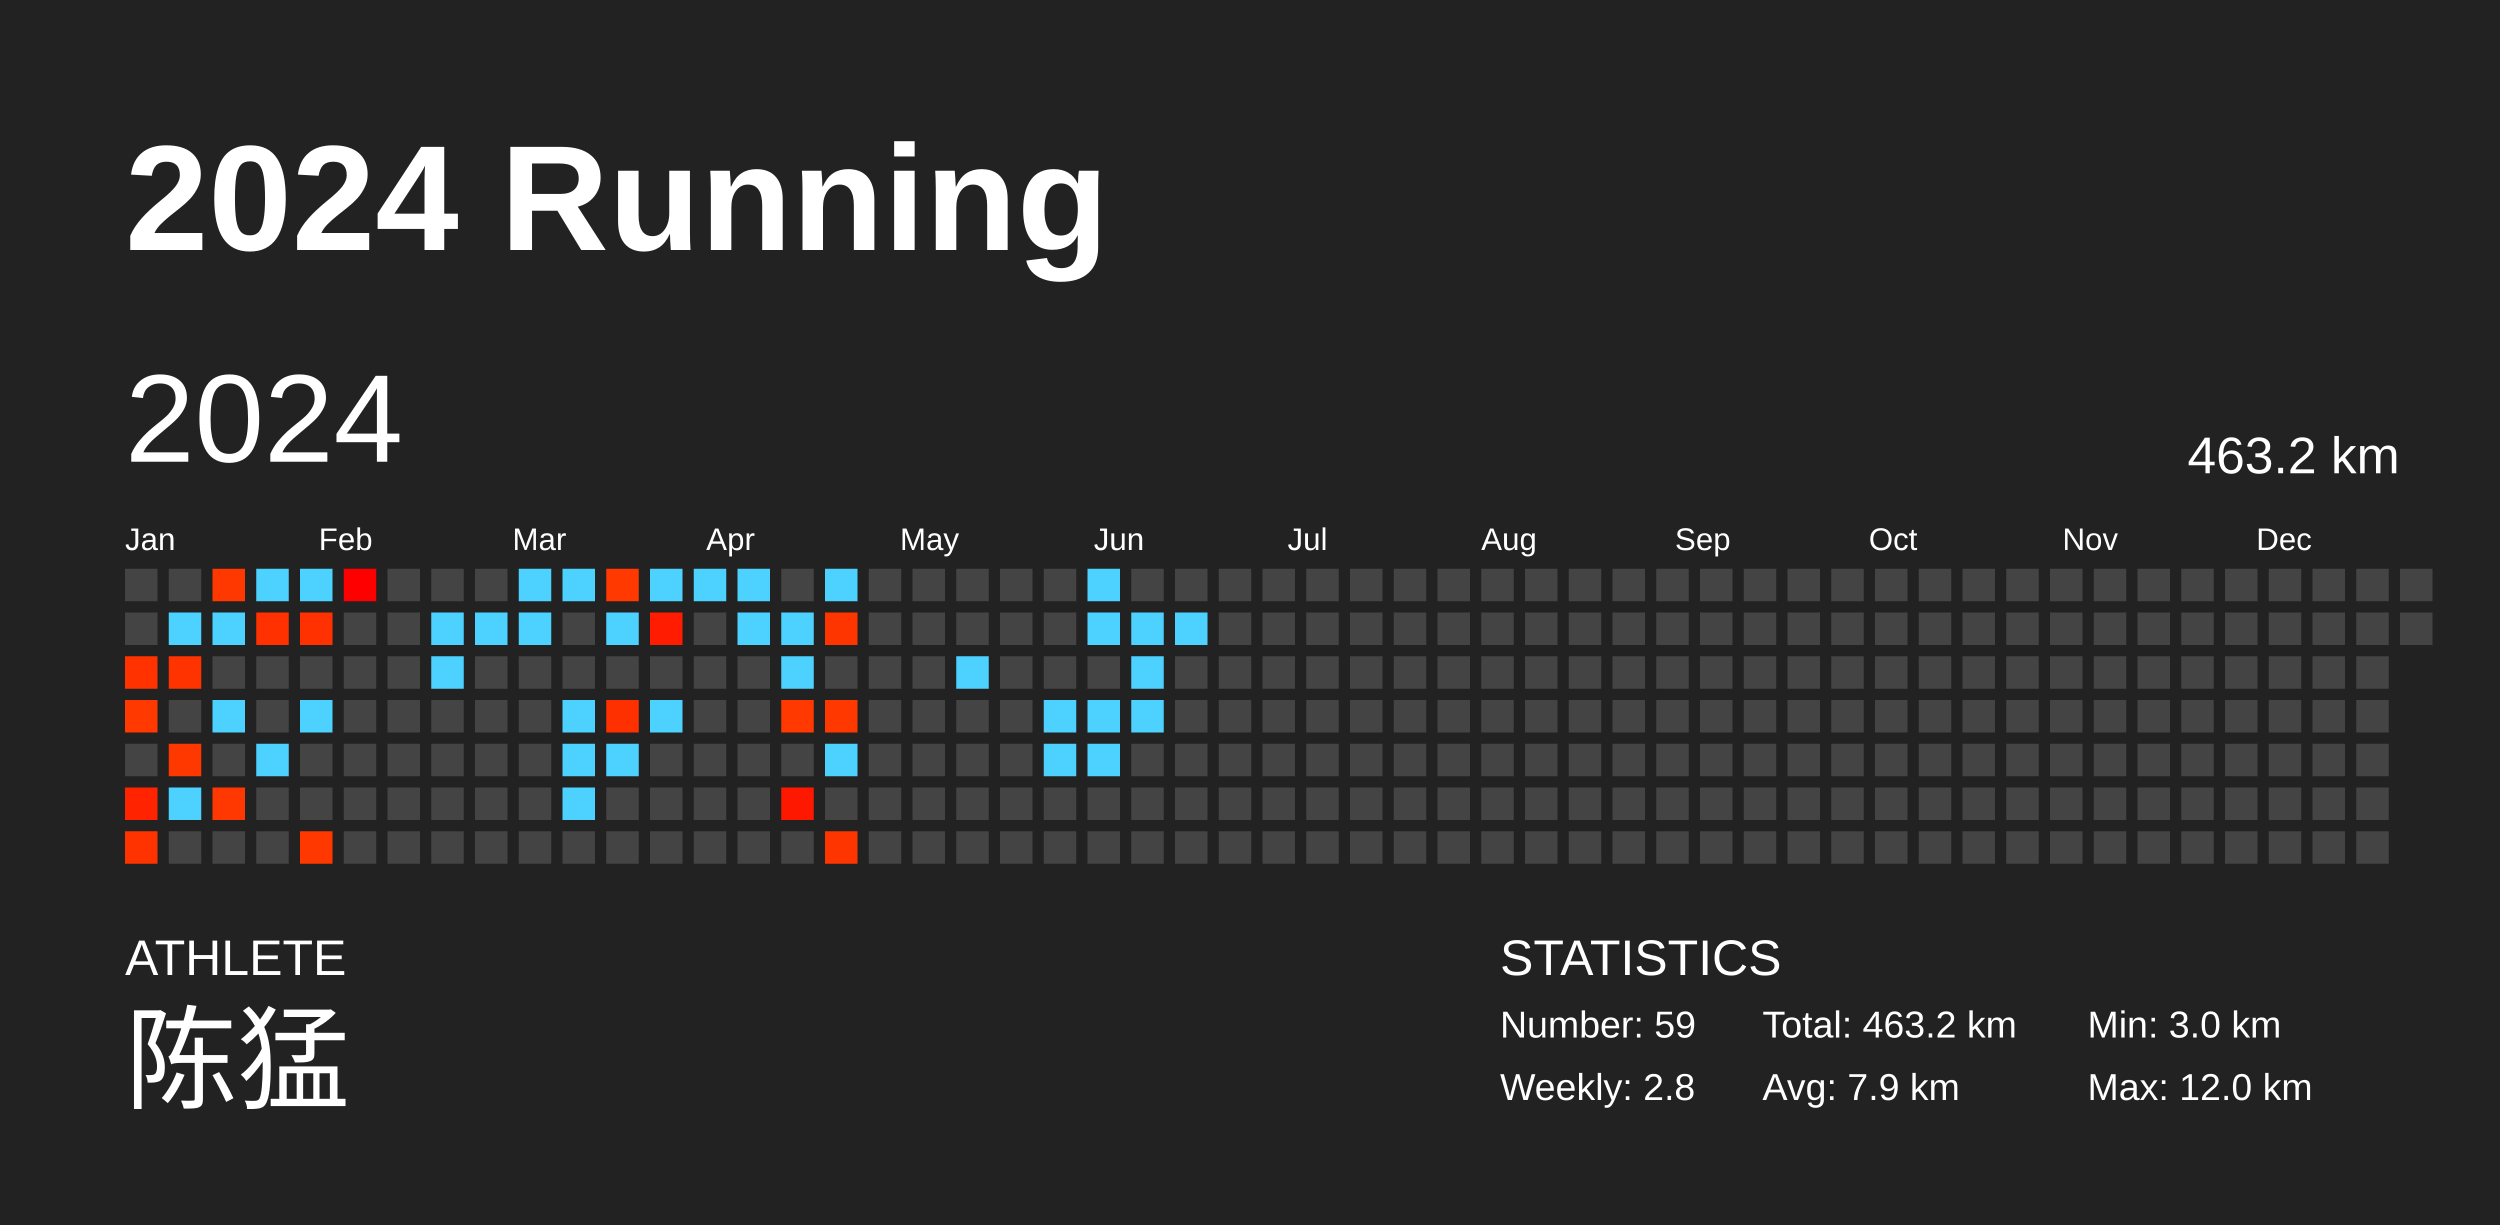
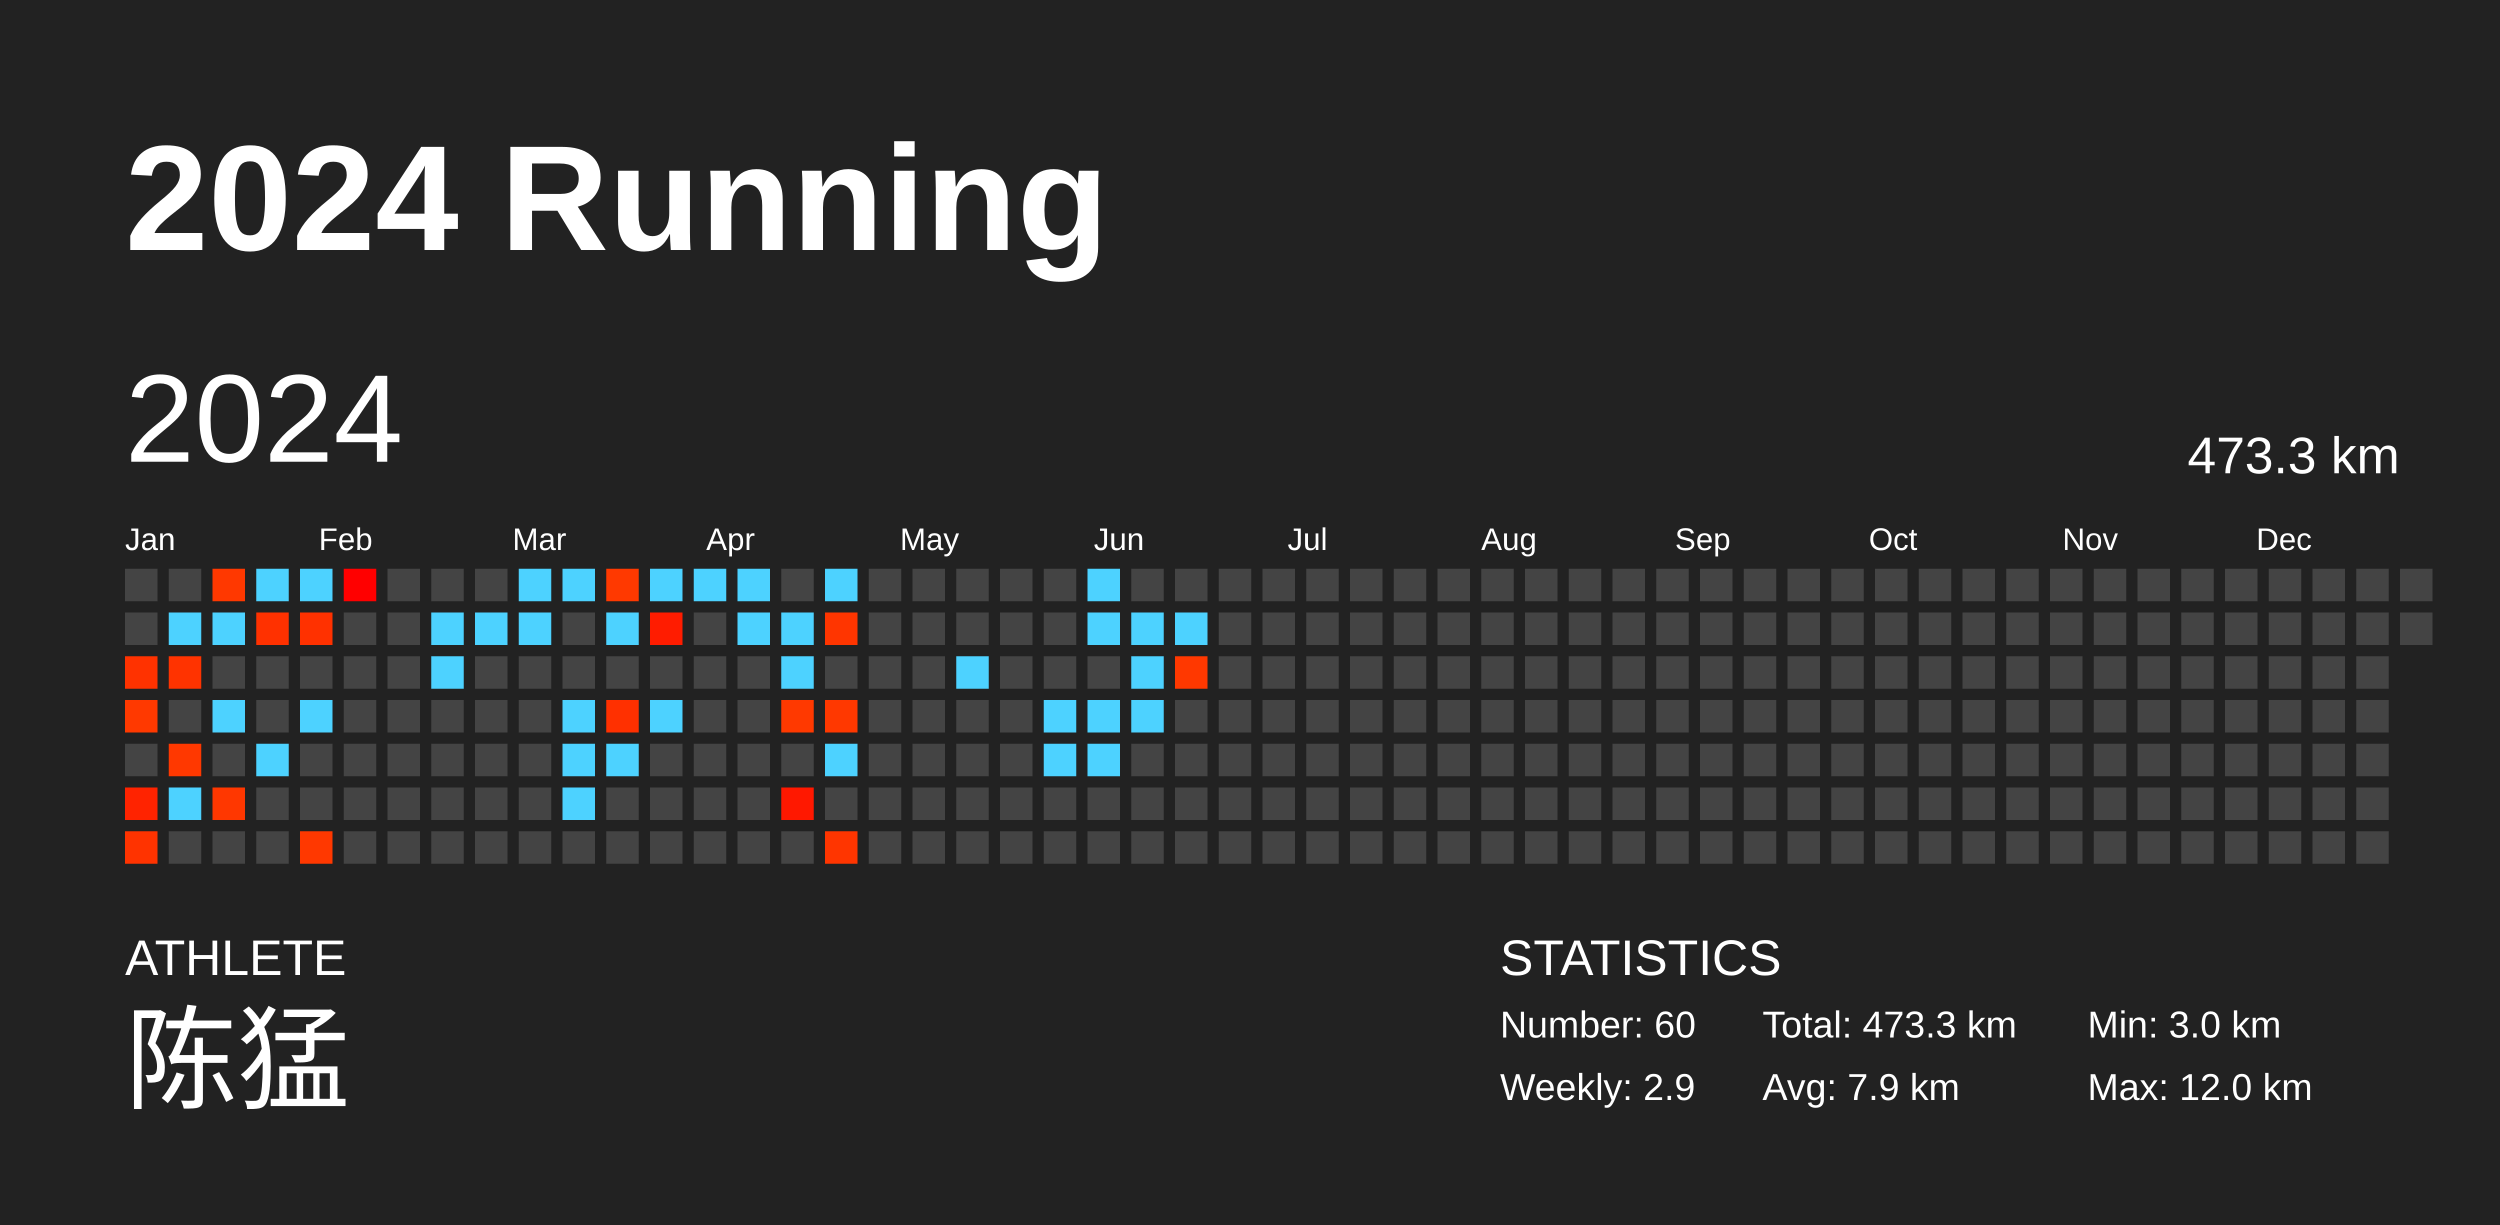
<svg xmlns="http://www.w3.org/2000/svg" baseProfile="full" height="98mm" version="1.1" viewBox="0,0,200,98" width="200mm">
  <defs />
  <rect fill="#222222" height="98" width="200" x="0" y="0" />
  <text fill="#FFFFFF" style="font-size:12px; font-family:Arial; font-weight:bold;" x="10" y="20">2024 Running</text>
  <text fill="#FFFFFF" style="font-size:4px; font-family:Arial" x="10" y="78">ATHLETE</text>
  <text fill="#FFFFFF" style="font-size:9px; font-family:Arial" x="10" y="88">陈猛</text>
  <text fill="#FFFFFF" style="font-size:4px; font-family:Arial" x="120" y="78">STATISTICS</text>
-   <text fill="#FFFFFF" style="font-size:3px; font-family:Arial" x="120" y="83">Number: 59</text>
-   <text fill="#FFFFFF" style="font-size:3px; font-family:Arial" x="120" y="88">Weekly: 2.8</text>
-   <text fill="#FFFFFF" style="font-size:3px; font-family:Arial" x="141" y="83">Total: 463.2 km</text>
+   <text fill="#FFFFFF" style="font-size:3px; font-family:Arial" x="120" y="83">Number: 60</text>
+   <text fill="#FFFFFF" style="font-size:3px; font-family:Arial" x="120" y="88">Weekly: 2.9</text>
+   <text fill="#FFFFFF" style="font-size:3px; font-family:Arial" x="141" y="83">Total: 473.3 km</text>
  <text fill="#FFFFFF" style="font-size:3px; font-family:Arial" x="141" y="88">Avg: 7.9 km</text>
  <text fill="#FFFFFF" style="font-size:3px; font-family:Arial" x="167" y="83">Min: 3.0 km</text>
  <text fill="#FFFFFF" style="font-size:3px; font-family:Arial" x="167" y="88">Max: 12.0 km</text>
  <text dominant-baseline="hanging" fill="#FFFFFF" style="font-size:10.0px; font-family:Arial;" x="10" y="30">2024</text>
-   <text dominant-baseline="hanging" fill="#FFFFFF" style="font-size:4.125px; font-family:Arial;" x="175" y="35">463.2 km</text>
+   <text dominant-baseline="hanging" fill="#FFFFFF" style="font-size:4.125px; font-family:Arial;" x="175" y="35">473.3 km</text>
  <text fill="#FFFFFF" style="font-size:2.5px; font-family:Arial" x="10.0" y="44">Jan</text>
  <text fill="#FFFFFF" style="font-size:2.5px; font-family:Arial" x="25.5" y="44">Feb</text>
  <text fill="#FFFFFF" style="font-size:2.5px; font-family:Arial" x="41.0" y="44">Mar</text>
  <text fill="#FFFFFF" style="font-size:2.5px; font-family:Arial" x="56.5" y="44">Apr</text>
  <text fill="#FFFFFF" style="font-size:2.5px; font-family:Arial" x="72.0" y="44">May</text>
  <text fill="#FFFFFF" style="font-size:2.5px; font-family:Arial" x="87.5" y="44">Jun</text>
  <text fill="#FFFFFF" style="font-size:2.5px; font-family:Arial" x="103.0" y="44">Jul</text>
  <text fill="#FFFFFF" style="font-size:2.5px; font-family:Arial" x="118.5" y="44">Aug</text>
  <text fill="#FFFFFF" style="font-size:2.5px; font-family:Arial" x="134.0" y="44">Sep</text>
  <text fill="#FFFFFF" style="font-size:2.5px; font-family:Arial" x="149.5" y="44">Oct</text>
  <text fill="#FFFFFF" style="font-size:2.5px; font-family:Arial" x="165.0" y="44">Nov</text>
  <text fill="#FFFFFF" style="font-size:2.5px; font-family:Arial" x="180.5" y="44">Dec</text>
  <rect fill="#444444" height="2.6" width="2.6" x="10.0" y="45.5" />
  <rect fill="#444444" height="2.6" width="2.6" x="10.0" y="49.0" />
  <rect fill="#ff3200" height="2.6" width="2.6" x="10.0" y="52.5" />
  <rect fill="#ff3900" height="2.6" width="2.6" x="10.0" y="56.0" />
  <rect fill="#444444" height="2.6" width="2.6" x="10.0" y="59.5" />
  <rect fill="#ff2300" height="2.6" width="2.6" x="10.0" y="63.0" />
  <rect fill="#ff3300" height="2.6" width="2.6" x="10.0" y="66.5" />
  <rect fill="#444444" height="2.6" width="2.6" x="13.5" y="45.5" />
  <rect fill="#4dd2ff" height="2.6" width="2.6" x="13.5" y="49.0" />
  <rect fill="#ff3300" height="2.6" width="2.6" x="13.5" y="52.5" />
  <rect fill="#444444" height="2.6" width="2.6" x="13.5" y="56.0" />
  <rect fill="#ff3800" height="2.6" width="2.6" x="13.5" y="59.5" />
  <rect fill="#4dd2ff" height="2.6" width="2.6" x="13.5" y="63.0" />
  <rect fill="#444444" height="2.6" width="2.6" x="13.5" y="66.5" />
  <rect fill="#ff3800" height="2.6" width="2.6" x="17.0" y="45.5" />
  <rect fill="#4dd2ff" height="2.6" width="2.6" x="17.0" y="49.0" />
  <rect fill="#444444" height="2.6" width="2.6" x="17.0" y="52.5" />
  <rect fill="#4dd2ff" height="2.6" width="2.6" x="17.0" y="56.0" />
  <rect fill="#444444" height="2.6" width="2.6" x="17.0" y="59.5" />
  <rect fill="#ff3700" height="2.6" width="2.6" x="17.0" y="63.0" />
  <rect fill="#444444" height="2.6" width="2.6" x="17.0" y="66.5" />
  <rect fill="#4dd2ff" height="2.6" width="2.6" x="20.5" y="45.5" />
  <rect fill="#ff3100" height="2.6" width="2.6" x="20.5" y="49.0" />
  <rect fill="#444444" height="2.6" width="2.6" x="20.5" y="52.5" />
  <rect fill="#444444" height="2.6" width="2.6" x="20.5" y="56.0" />
  <rect fill="#4dd2ff" height="2.6" width="2.6" x="20.5" y="59.5" />
  <rect fill="#444444" height="2.6" width="2.6" x="20.5" y="63.0" />
  <rect fill="#444444" height="2.6" width="2.6" x="20.5" y="66.5" />
  <rect fill="#4dd2ff" height="2.6" width="2.6" x="24.0" y="45.5" />
  <rect fill="#ff3100" height="2.6" width="2.6" x="24.0" y="49.0" />
  <rect fill="#444444" height="2.6" width="2.6" x="24.0" y="52.5" />
  <rect fill="#4dd2ff" height="2.6" width="2.6" x="24.0" y="56.0" />
  <rect fill="#444444" height="2.6" width="2.6" x="24.0" y="59.5" />
  <rect fill="#444444" height="2.6" width="2.6" x="24.0" y="63.0" />
  <rect fill="#ff3800" height="2.6" width="2.6" x="24.0" y="66.5" />
  <rect fill="#ff0000" height="2.6" width="2.6" x="27.5" y="45.5" />
  <rect fill="#444444" height="2.6" width="2.6" x="27.5" y="49.0" />
  <rect fill="#444444" height="2.6" width="2.6" x="27.5" y="52.5" />
  <rect fill="#444444" height="2.6" width="2.6" x="27.5" y="56.0" />
  <rect fill="#444444" height="2.6" width="2.6" x="27.5" y="59.5" />
  <rect fill="#444444" height="2.6" width="2.6" x="27.5" y="63.0" />
  <rect fill="#444444" height="2.6" width="2.6" x="27.5" y="66.5" />
  <rect fill="#444444" height="2.6" width="2.6" x="31.0" y="45.5" />
  <rect fill="#444444" height="2.6" width="2.6" x="31.0" y="49.0" />
  <rect fill="#444444" height="2.6" width="2.6" x="31.0" y="52.5" />
  <rect fill="#444444" height="2.6" width="2.6" x="31.0" y="56.0" />
  <rect fill="#444444" height="2.6" width="2.6" x="31.0" y="59.5" />
  <rect fill="#444444" height="2.6" width="2.6" x="31.0" y="63.0" />
  <rect fill="#444444" height="2.6" width="2.6" x="31.0" y="66.5" />
  <rect fill="#444444" height="2.6" width="2.6" x="34.5" y="45.5" />
  <rect fill="#4dd2ff" height="2.6" width="2.6" x="34.5" y="49.0" />
  <rect fill="#4dd2ff" height="2.6" width="2.6" x="34.5" y="52.5" />
  <rect fill="#444444" height="2.6" width="2.6" x="34.5" y="56.0" />
  <rect fill="#444444" height="2.6" width="2.6" x="34.5" y="59.5" />
  <rect fill="#444444" height="2.6" width="2.6" x="34.5" y="63.0" />
  <rect fill="#444444" height="2.6" width="2.6" x="34.5" y="66.5" />
  <rect fill="#444444" height="2.6" width="2.6" x="38.0" y="45.5" />
  <rect fill="#4dd2ff" height="2.6" width="2.6" x="38.0" y="49.0" />
  <rect fill="#444444" height="2.6" width="2.6" x="38.0" y="52.5" />
  <rect fill="#444444" height="2.6" width="2.6" x="38.0" y="56.0" />
  <rect fill="#444444" height="2.6" width="2.6" x="38.0" y="59.5" />
  <rect fill="#444444" height="2.6" width="2.6" x="38.0" y="63.0" />
  <rect fill="#444444" height="2.6" width="2.6" x="38.0" y="66.5" />
  <rect fill="#4dd2ff" height="2.6" width="2.6" x="41.5" y="45.5" />
  <rect fill="#4dd2ff" height="2.6" width="2.6" x="41.5" y="49.0" />
  <rect fill="#444444" height="2.6" width="2.6" x="41.5" y="52.5" />
  <rect fill="#444444" height="2.6" width="2.6" x="41.5" y="56.0" />
  <rect fill="#444444" height="2.6" width="2.6" x="41.5" y="59.5" />
  <rect fill="#444444" height="2.6" width="2.6" x="41.5" y="63.0" />
  <rect fill="#444444" height="2.6" width="2.6" x="41.5" y="66.5" />
  <rect fill="#4dd2ff" height="2.6" width="2.6" x="45.0" y="45.5" />
  <rect fill="#444444" height="2.6" width="2.6" x="45.0" y="49.0" />
  <rect fill="#444444" height="2.6" width="2.6" x="45.0" y="52.5" />
  <rect fill="#4dd2ff" height="2.6" width="2.6" x="45.0" y="56.0" />
  <rect fill="#4dd2ff" height="2.6" width="2.6" x="45.0" y="59.5" />
  <rect fill="#4dd2ff" height="2.6" width="2.6" x="45.0" y="63.0" />
  <rect fill="#444444" height="2.6" width="2.6" x="45.0" y="66.5" />
  <rect fill="#ff3900" height="2.6" width="2.6" x="48.5" y="45.5" />
  <rect fill="#4dd2ff" height="2.6" width="2.6" x="48.5" y="49.0" />
  <rect fill="#444444" height="2.6" width="2.6" x="48.5" y="52.5" />
  <rect fill="#ff3000" height="2.6" width="2.6" x="48.5" y="56.0" />
  <rect fill="#4dd2ff" height="2.6" width="2.6" x="48.5" y="59.5" />
  <rect fill="#444444" height="2.6" width="2.6" x="48.5" y="63.0" />
  <rect fill="#444444" height="2.6" width="2.6" x="48.5" y="66.5" />
  <rect fill="#4dd2ff" height="2.6" width="2.6" x="52.0" y="45.5" />
  <rect fill="#ff1c00" height="2.6" width="2.6" x="52.0" y="49.0" />
  <rect fill="#444444" height="2.6" width="2.6" x="52.0" y="52.5" />
  <rect fill="#4dd2ff" height="2.6" width="2.6" x="52.0" y="56.0" />
  <rect fill="#444444" height="2.6" width="2.6" x="52.0" y="59.5" />
  <rect fill="#444444" height="2.6" width="2.6" x="52.0" y="63.0" />
  <rect fill="#444444" height="2.6" width="2.6" x="52.0" y="66.5" />
  <rect fill="#4dd2ff" height="2.6" width="2.6" x="55.5" y="45.5" />
  <rect fill="#444444" height="2.6" width="2.6" x="55.5" y="49.0" />
  <rect fill="#444444" height="2.6" width="2.6" x="55.5" y="52.5" />
  <rect fill="#444444" height="2.6" width="2.6" x="55.5" y="56.0" />
  <rect fill="#444444" height="2.6" width="2.6" x="55.5" y="59.5" />
  <rect fill="#444444" height="2.6" width="2.6" x="55.5" y="63.0" />
  <rect fill="#444444" height="2.6" width="2.6" x="55.5" y="66.5" />
  <rect fill="#4dd2ff" height="2.6" width="2.6" x="59.0" y="45.5" />
  <rect fill="#4dd2ff" height="2.6" width="2.6" x="59.0" y="49.0" />
  <rect fill="#444444" height="2.6" width="2.6" x="59.0" y="52.5" />
  <rect fill="#444444" height="2.6" width="2.6" x="59.0" y="56.0" />
  <rect fill="#444444" height="2.6" width="2.6" x="59.0" y="59.5" />
  <rect fill="#444444" height="2.6" width="2.6" x="59.0" y="63.0" />
  <rect fill="#444444" height="2.6" width="2.6" x="59.0" y="66.5" />
  <rect fill="#444444" height="2.6" width="2.6" x="62.5" y="45.5" />
  <rect fill="#4dd2ff" height="2.6" width="2.6" x="62.5" y="49.0" />
  <rect fill="#4dd2ff" height="2.6" width="2.6" x="62.5" y="52.5" />
  <rect fill="#ff3900" height="2.6" width="2.6" x="62.5" y="56.0" />
  <rect fill="#444444" height="2.6" width="2.6" x="62.5" y="59.5" />
  <rect fill="#ff1800" height="2.6" width="2.6" x="62.5" y="63.0" />
  <rect fill="#444444" height="2.6" width="2.6" x="62.5" y="66.5" />
  <rect fill="#4dd2ff" height="2.6" width="2.6" x="66.0" y="45.5" />
  <rect fill="#ff3500" height="2.6" width="2.6" x="66.0" y="49.0" />
  <rect fill="#444444" height="2.6" width="2.6" x="66.0" y="52.5" />
  <rect fill="#ff3800" height="2.6" width="2.6" x="66.0" y="56.0" />
  <rect fill="#4dd2ff" height="2.6" width="2.6" x="66.0" y="59.5" />
  <rect fill="#444444" height="2.6" width="2.6" x="66.0" y="63.0" />
  <rect fill="#ff3500" height="2.6" width="2.6" x="66.0" y="66.5" />
  <rect fill="#444444" height="2.6" width="2.6" x="69.5" y="45.5" />
  <rect fill="#444444" height="2.6" width="2.6" x="69.5" y="49.0" />
  <rect fill="#444444" height="2.6" width="2.6" x="69.5" y="52.5" />
  <rect fill="#444444" height="2.6" width="2.6" x="69.5" y="56.0" />
  <rect fill="#444444" height="2.6" width="2.6" x="69.5" y="59.5" />
  <rect fill="#444444" height="2.6" width="2.6" x="69.5" y="63.0" />
  <rect fill="#444444" height="2.6" width="2.6" x="69.5" y="66.5" />
  <rect fill="#444444" height="2.6" width="2.6" x="73.0" y="45.5" />
  <rect fill="#444444" height="2.6" width="2.6" x="73.0" y="49.0" />
  <rect fill="#444444" height="2.6" width="2.6" x="73.0" y="52.5" />
  <rect fill="#444444" height="2.6" width="2.6" x="73.0" y="56.0" />
  <rect fill="#444444" height="2.6" width="2.6" x="73.0" y="59.5" />
  <rect fill="#444444" height="2.6" width="2.6" x="73.0" y="63.0" />
  <rect fill="#444444" height="2.6" width="2.6" x="73.0" y="66.5" />
  <rect fill="#444444" height="2.6" width="2.6" x="76.5" y="45.5" />
  <rect fill="#444444" height="2.6" width="2.6" x="76.5" y="49.0" />
  <rect fill="#4dd2ff" height="2.6" width="2.6" x="76.5" y="52.5" />
  <rect fill="#444444" height="2.6" width="2.6" x="76.5" y="56.0" />
  <rect fill="#444444" height="2.6" width="2.6" x="76.5" y="59.5" />
  <rect fill="#444444" height="2.6" width="2.6" x="76.5" y="63.0" />
  <rect fill="#444444" height="2.6" width="2.6" x="76.5" y="66.5" />
  <rect fill="#444444" height="2.6" width="2.6" x="80.0" y="45.5" />
  <rect fill="#444444" height="2.6" width="2.6" x="80.0" y="49.0" />
  <rect fill="#444444" height="2.6" width="2.6" x="80.0" y="52.5" />
  <rect fill="#444444" height="2.6" width="2.6" x="80.0" y="56.0" />
  <rect fill="#444444" height="2.6" width="2.6" x="80.0" y="59.5" />
  <rect fill="#444444" height="2.6" width="2.6" x="80.0" y="63.0" />
  <rect fill="#444444" height="2.6" width="2.6" x="80.0" y="66.5" />
  <rect fill="#444444" height="2.6" width="2.6" x="83.5" y="45.5" />
  <rect fill="#444444" height="2.6" width="2.6" x="83.5" y="49.0" />
  <rect fill="#444444" height="2.6" width="2.6" x="83.5" y="52.5" />
  <rect fill="#4dd2ff" height="2.6" width="2.6" x="83.5" y="56.0" />
  <rect fill="#4dd2ff" height="2.6" width="2.6" x="83.5" y="59.5" />
  <rect fill="#444444" height="2.6" width="2.6" x="83.5" y="63.0" />
  <rect fill="#444444" height="2.6" width="2.6" x="83.5" y="66.5" />
  <rect fill="#4dd2ff" height="2.6" width="2.6" x="87.0" y="45.5" />
  <rect fill="#4dd2ff" height="2.6" width="2.6" x="87.0" y="49.0" />
  <rect fill="#444444" height="2.6" width="2.6" x="87.0" y="52.5" />
  <rect fill="#4dd2ff" height="2.6" width="2.6" x="87.0" y="56.0" />
  <rect fill="#4dd2ff" height="2.6" width="2.6" x="87.0" y="59.5" />
  <rect fill="#444444" height="2.6" width="2.6" x="87.0" y="63.0" />
  <rect fill="#444444" height="2.6" width="2.6" x="87.0" y="66.5" />
  <rect fill="#444444" height="2.6" width="2.6" x="90.5" y="45.5" />
  <rect fill="#4dd2ff" height="2.6" width="2.6" x="90.5" y="49.0" />
  <rect fill="#4dd2ff" height="2.6" width="2.6" x="90.5" y="52.5" />
  <rect fill="#4dd2ff" height="2.6" width="2.6" x="90.5" y="56.0" />
  <rect fill="#444444" height="2.6" width="2.6" x="90.5" y="59.5" />
  <rect fill="#444444" height="2.6" width="2.6" x="90.5" y="63.0" />
  <rect fill="#444444" height="2.6" width="2.6" x="90.5" y="66.5" />
  <rect fill="#444444" height="2.6" width="2.6" x="94.0" y="45.5" />
  <rect fill="#4dd2ff" height="2.6" width="2.6" x="94.0" y="49.0" />
-   <rect fill="#444444" height="2.6" width="2.6" x="94.0" y="52.5" />
+   <rect fill="#ff3800" height="2.6" width="2.6" x="94.0" y="52.5" />
  <rect fill="#444444" height="2.6" width="2.6" x="94.0" y="56.0" />
  <rect fill="#444444" height="2.6" width="2.6" x="94.0" y="59.5" />
  <rect fill="#444444" height="2.6" width="2.6" x="94.0" y="63.0" />
  <rect fill="#444444" height="2.6" width="2.6" x="94.0" y="66.5" />
  <rect fill="#444444" height="2.6" width="2.6" x="97.5" y="45.5" />
  <rect fill="#444444" height="2.6" width="2.6" x="97.5" y="49.0" />
  <rect fill="#444444" height="2.6" width="2.6" x="97.5" y="52.5" />
  <rect fill="#444444" height="2.6" width="2.6" x="97.5" y="56.0" />
  <rect fill="#444444" height="2.6" width="2.6" x="97.5" y="59.5" />
  <rect fill="#444444" height="2.6" width="2.6" x="97.5" y="63.0" />
  <rect fill="#444444" height="2.6" width="2.6" x="97.5" y="66.5" />
  <rect fill="#444444" height="2.6" width="2.6" x="101.0" y="45.5" />
  <rect fill="#444444" height="2.6" width="2.6" x="101.0" y="49.0" />
  <rect fill="#444444" height="2.6" width="2.6" x="101.0" y="52.5" />
  <rect fill="#444444" height="2.6" width="2.6" x="101.0" y="56.0" />
  <rect fill="#444444" height="2.6" width="2.6" x="101.0" y="59.5" />
  <rect fill="#444444" height="2.6" width="2.6" x="101.0" y="63.0" />
  <rect fill="#444444" height="2.6" width="2.6" x="101.0" y="66.5" />
  <rect fill="#444444" height="2.6" width="2.6" x="104.5" y="45.5" />
  <rect fill="#444444" height="2.6" width="2.6" x="104.5" y="49.0" />
  <rect fill="#444444" height="2.6" width="2.6" x="104.5" y="52.5" />
  <rect fill="#444444" height="2.6" width="2.6" x="104.5" y="56.0" />
  <rect fill="#444444" height="2.6" width="2.6" x="104.5" y="59.5" />
  <rect fill="#444444" height="2.6" width="2.6" x="104.5" y="63.0" />
  <rect fill="#444444" height="2.6" width="2.6" x="104.5" y="66.5" />
  <rect fill="#444444" height="2.6" width="2.6" x="108.0" y="45.5" />
  <rect fill="#444444" height="2.6" width="2.6" x="108.0" y="49.0" />
  <rect fill="#444444" height="2.6" width="2.6" x="108.0" y="52.5" />
  <rect fill="#444444" height="2.6" width="2.6" x="108.0" y="56.0" />
  <rect fill="#444444" height="2.6" width="2.6" x="108.0" y="59.5" />
  <rect fill="#444444" height="2.6" width="2.6" x="108.0" y="63.0" />
  <rect fill="#444444" height="2.6" width="2.6" x="108.0" y="66.5" />
  <rect fill="#444444" height="2.6" width="2.6" x="111.5" y="45.5" />
  <rect fill="#444444" height="2.6" width="2.6" x="111.5" y="49.0" />
  <rect fill="#444444" height="2.6" width="2.6" x="111.5" y="52.5" />
  <rect fill="#444444" height="2.6" width="2.6" x="111.5" y="56.0" />
  <rect fill="#444444" height="2.6" width="2.6" x="111.5" y="59.5" />
  <rect fill="#444444" height="2.6" width="2.6" x="111.5" y="63.0" />
  <rect fill="#444444" height="2.6" width="2.6" x="111.5" y="66.5" />
  <rect fill="#444444" height="2.6" width="2.6" x="115.0" y="45.5" />
  <rect fill="#444444" height="2.6" width="2.6" x="115.0" y="49.0" />
  <rect fill="#444444" height="2.6" width="2.6" x="115.0" y="52.5" />
  <rect fill="#444444" height="2.6" width="2.6" x="115.0" y="56.0" />
  <rect fill="#444444" height="2.6" width="2.6" x="115.0" y="59.5" />
  <rect fill="#444444" height="2.6" width="2.6" x="115.0" y="63.0" />
  <rect fill="#444444" height="2.6" width="2.6" x="115.0" y="66.5" />
  <rect fill="#444444" height="2.6" width="2.6" x="118.5" y="45.5" />
  <rect fill="#444444" height="2.6" width="2.6" x="118.5" y="49.0" />
  <rect fill="#444444" height="2.6" width="2.6" x="118.5" y="52.5" />
  <rect fill="#444444" height="2.6" width="2.6" x="118.5" y="56.0" />
  <rect fill="#444444" height="2.6" width="2.6" x="118.5" y="59.5" />
  <rect fill="#444444" height="2.6" width="2.6" x="118.5" y="63.0" />
  <rect fill="#444444" height="2.6" width="2.6" x="118.5" y="66.5" />
  <rect fill="#444444" height="2.6" width="2.6" x="122.0" y="45.5" />
  <rect fill="#444444" height="2.6" width="2.6" x="122.0" y="49.0" />
  <rect fill="#444444" height="2.6" width="2.6" x="122.0" y="52.5" />
  <rect fill="#444444" height="2.6" width="2.6" x="122.0" y="56.0" />
  <rect fill="#444444" height="2.6" width="2.6" x="122.0" y="59.5" />
  <rect fill="#444444" height="2.6" width="2.6" x="122.0" y="63.0" />
  <rect fill="#444444" height="2.6" width="2.6" x="122.0" y="66.5" />
  <rect fill="#444444" height="2.6" width="2.6" x="125.5" y="45.5" />
  <rect fill="#444444" height="2.6" width="2.6" x="125.5" y="49.0" />
  <rect fill="#444444" height="2.6" width="2.6" x="125.5" y="52.5" />
  <rect fill="#444444" height="2.6" width="2.6" x="125.5" y="56.0" />
  <rect fill="#444444" height="2.6" width="2.6" x="125.5" y="59.5" />
  <rect fill="#444444" height="2.6" width="2.6" x="125.5" y="63.0" />
  <rect fill="#444444" height="2.6" width="2.6" x="125.5" y="66.5" />
  <rect fill="#444444" height="2.6" width="2.6" x="129.0" y="45.5" />
  <rect fill="#444444" height="2.6" width="2.6" x="129.0" y="49.0" />
  <rect fill="#444444" height="2.6" width="2.6" x="129.0" y="52.5" />
  <rect fill="#444444" height="2.6" width="2.6" x="129.0" y="56.0" />
  <rect fill="#444444" height="2.6" width="2.6" x="129.0" y="59.5" />
  <rect fill="#444444" height="2.6" width="2.6" x="129.0" y="63.0" />
  <rect fill="#444444" height="2.6" width="2.6" x="129.0" y="66.5" />
  <rect fill="#444444" height="2.6" width="2.6" x="132.5" y="45.5" />
  <rect fill="#444444" height="2.6" width="2.6" x="132.5" y="49.0" />
  <rect fill="#444444" height="2.6" width="2.6" x="132.5" y="52.5" />
  <rect fill="#444444" height="2.6" width="2.6" x="132.5" y="56.0" />
  <rect fill="#444444" height="2.6" width="2.6" x="132.5" y="59.5" />
  <rect fill="#444444" height="2.6" width="2.6" x="132.5" y="63.0" />
  <rect fill="#444444" height="2.6" width="2.6" x="132.5" y="66.5" />
  <rect fill="#444444" height="2.6" width="2.6" x="136.0" y="45.5" />
  <rect fill="#444444" height="2.6" width="2.6" x="136.0" y="49.0" />
  <rect fill="#444444" height="2.6" width="2.6" x="136.0" y="52.5" />
  <rect fill="#444444" height="2.6" width="2.6" x="136.0" y="56.0" />
  <rect fill="#444444" height="2.6" width="2.6" x="136.0" y="59.5" />
  <rect fill="#444444" height="2.6" width="2.6" x="136.0" y="63.0" />
  <rect fill="#444444" height="2.6" width="2.6" x="136.0" y="66.5" />
  <rect fill="#444444" height="2.6" width="2.6" x="139.5" y="45.5" />
  <rect fill="#444444" height="2.6" width="2.6" x="139.5" y="49.0" />
  <rect fill="#444444" height="2.6" width="2.6" x="139.5" y="52.5" />
  <rect fill="#444444" height="2.6" width="2.6" x="139.5" y="56.0" />
  <rect fill="#444444" height="2.6" width="2.6" x="139.5" y="59.5" />
  <rect fill="#444444" height="2.6" width="2.6" x="139.5" y="63.0" />
  <rect fill="#444444" height="2.6" width="2.6" x="139.5" y="66.5" />
  <rect fill="#444444" height="2.6" width="2.6" x="143.0" y="45.5" />
  <rect fill="#444444" height="2.6" width="2.6" x="143.0" y="49.0" />
  <rect fill="#444444" height="2.6" width="2.6" x="143.0" y="52.5" />
  <rect fill="#444444" height="2.6" width="2.6" x="143.0" y="56.0" />
  <rect fill="#444444" height="2.6" width="2.6" x="143.0" y="59.5" />
  <rect fill="#444444" height="2.6" width="2.6" x="143.0" y="63.0" />
  <rect fill="#444444" height="2.6" width="2.6" x="143.0" y="66.5" />
  <rect fill="#444444" height="2.6" width="2.6" x="146.5" y="45.5" />
  <rect fill="#444444" height="2.6" width="2.6" x="146.5" y="49.0" />
  <rect fill="#444444" height="2.6" width="2.6" x="146.5" y="52.5" />
  <rect fill="#444444" height="2.6" width="2.6" x="146.5" y="56.0" />
  <rect fill="#444444" height="2.6" width="2.6" x="146.5" y="59.5" />
  <rect fill="#444444" height="2.6" width="2.6" x="146.5" y="63.0" />
  <rect fill="#444444" height="2.6" width="2.6" x="146.5" y="66.5" />
  <rect fill="#444444" height="2.6" width="2.6" x="150.0" y="45.5" />
  <rect fill="#444444" height="2.6" width="2.6" x="150.0" y="49.0" />
  <rect fill="#444444" height="2.6" width="2.6" x="150.0" y="52.5" />
  <rect fill="#444444" height="2.6" width="2.6" x="150.0" y="56.0" />
  <rect fill="#444444" height="2.6" width="2.6" x="150.0" y="59.5" />
  <rect fill="#444444" height="2.6" width="2.6" x="150.0" y="63.0" />
  <rect fill="#444444" height="2.6" width="2.6" x="150.0" y="66.5" />
  <rect fill="#444444" height="2.6" width="2.6" x="153.5" y="45.5" />
  <rect fill="#444444" height="2.6" width="2.6" x="153.5" y="49.0" />
  <rect fill="#444444" height="2.6" width="2.6" x="153.5" y="52.5" />
  <rect fill="#444444" height="2.6" width="2.6" x="153.5" y="56.0" />
  <rect fill="#444444" height="2.6" width="2.6" x="153.5" y="59.5" />
  <rect fill="#444444" height="2.6" width="2.6" x="153.5" y="63.0" />
  <rect fill="#444444" height="2.6" width="2.6" x="153.5" y="66.5" />
  <rect fill="#444444" height="2.6" width="2.6" x="157.0" y="45.5" />
  <rect fill="#444444" height="2.6" width="2.6" x="157.0" y="49.0" />
  <rect fill="#444444" height="2.6" width="2.6" x="157.0" y="52.5" />
  <rect fill="#444444" height="2.6" width="2.6" x="157.0" y="56.0" />
  <rect fill="#444444" height="2.6" width="2.6" x="157.0" y="59.5" />
  <rect fill="#444444" height="2.6" width="2.6" x="157.0" y="63.0" />
  <rect fill="#444444" height="2.6" width="2.6" x="157.0" y="66.5" />
  <rect fill="#444444" height="2.6" width="2.6" x="160.5" y="45.5" />
  <rect fill="#444444" height="2.6" width="2.6" x="160.5" y="49.0" />
  <rect fill="#444444" height="2.6" width="2.6" x="160.5" y="52.5" />
  <rect fill="#444444" height="2.6" width="2.6" x="160.5" y="56.0" />
  <rect fill="#444444" height="2.6" width="2.6" x="160.5" y="59.5" />
  <rect fill="#444444" height="2.6" width="2.6" x="160.5" y="63.0" />
  <rect fill="#444444" height="2.6" width="2.6" x="160.5" y="66.5" />
  <rect fill="#444444" height="2.6" width="2.6" x="164.0" y="45.5" />
  <rect fill="#444444" height="2.6" width="2.6" x="164.0" y="49.0" />
  <rect fill="#444444" height="2.6" width="2.6" x="164.0" y="52.5" />
  <rect fill="#444444" height="2.6" width="2.6" x="164.0" y="56.0" />
  <rect fill="#444444" height="2.6" width="2.6" x="164.0" y="59.5" />
  <rect fill="#444444" height="2.6" width="2.6" x="164.0" y="63.0" />
  <rect fill="#444444" height="2.6" width="2.6" x="164.0" y="66.5" />
  <rect fill="#444444" height="2.6" width="2.6" x="167.5" y="45.5" />
  <rect fill="#444444" height="2.6" width="2.6" x="167.5" y="49.0" />
  <rect fill="#444444" height="2.6" width="2.6" x="167.5" y="52.5" />
  <rect fill="#444444" height="2.6" width="2.6" x="167.5" y="56.0" />
  <rect fill="#444444" height="2.6" width="2.6" x="167.5" y="59.5" />
  <rect fill="#444444" height="2.6" width="2.6" x="167.5" y="63.0" />
  <rect fill="#444444" height="2.6" width="2.6" x="167.5" y="66.5" />
  <rect fill="#444444" height="2.6" width="2.6" x="171.0" y="45.5" />
  <rect fill="#444444" height="2.6" width="2.6" x="171.0" y="49.0" />
  <rect fill="#444444" height="2.6" width="2.6" x="171.0" y="52.5" />
  <rect fill="#444444" height="2.6" width="2.6" x="171.0" y="56.0" />
  <rect fill="#444444" height="2.6" width="2.6" x="171.0" y="59.5" />
  <rect fill="#444444" height="2.6" width="2.6" x="171.0" y="63.0" />
  <rect fill="#444444" height="2.6" width="2.6" x="171.0" y="66.5" />
  <rect fill="#444444" height="2.6" width="2.6" x="174.5" y="45.5" />
  <rect fill="#444444" height="2.6" width="2.6" x="174.5" y="49.0" />
  <rect fill="#444444" height="2.6" width="2.6" x="174.5" y="52.5" />
  <rect fill="#444444" height="2.6" width="2.6" x="174.5" y="56.0" />
  <rect fill="#444444" height="2.6" width="2.6" x="174.5" y="59.5" />
  <rect fill="#444444" height="2.6" width="2.6" x="174.5" y="63.0" />
  <rect fill="#444444" height="2.6" width="2.6" x="174.5" y="66.5" />
  <rect fill="#444444" height="2.6" width="2.6" x="178.0" y="45.5" />
  <rect fill="#444444" height="2.6" width="2.6" x="178.0" y="49.0" />
  <rect fill="#444444" height="2.6" width="2.6" x="178.0" y="52.5" />
  <rect fill="#444444" height="2.6" width="2.6" x="178.0" y="56.0" />
  <rect fill="#444444" height="2.6" width="2.6" x="178.0" y="59.5" />
  <rect fill="#444444" height="2.6" width="2.6" x="178.0" y="63.0" />
  <rect fill="#444444" height="2.6" width="2.6" x="178.0" y="66.5" />
  <rect fill="#444444" height="2.6" width="2.6" x="181.5" y="45.5" />
  <rect fill="#444444" height="2.6" width="2.6" x="181.5" y="49.0" />
  <rect fill="#444444" height="2.6" width="2.6" x="181.5" y="52.5" />
  <rect fill="#444444" height="2.6" width="2.6" x="181.5" y="56.0" />
  <rect fill="#444444" height="2.6" width="2.6" x="181.5" y="59.5" />
  <rect fill="#444444" height="2.6" width="2.6" x="181.5" y="63.0" />
  <rect fill="#444444" height="2.6" width="2.6" x="181.5" y="66.5" />
  <rect fill="#444444" height="2.6" width="2.6" x="185.0" y="45.5" />
  <rect fill="#444444" height="2.6" width="2.6" x="185.0" y="49.0" />
  <rect fill="#444444" height="2.6" width="2.6" x="185.0" y="52.5" />
  <rect fill="#444444" height="2.6" width="2.6" x="185.0" y="56.0" />
  <rect fill="#444444" height="2.6" width="2.6" x="185.0" y="59.5" />
  <rect fill="#444444" height="2.6" width="2.6" x="185.0" y="63.0" />
  <rect fill="#444444" height="2.6" width="2.6" x="185.0" y="66.5" />
  <rect fill="#444444" height="2.6" width="2.6" x="188.5" y="45.5" />
  <rect fill="#444444" height="2.6" width="2.6" x="188.5" y="49.0" />
  <rect fill="#444444" height="2.6" width="2.6" x="188.5" y="52.5" />
  <rect fill="#444444" height="2.6" width="2.6" x="188.5" y="56.0" />
  <rect fill="#444444" height="2.6" width="2.6" x="188.5" y="59.5" />
  <rect fill="#444444" height="2.6" width="2.6" x="188.5" y="63.0" />
  <rect fill="#444444" height="2.6" width="2.6" x="188.5" y="66.5" />
  <rect fill="#444444" height="2.6" width="2.6" x="192.0" y="45.5" />
  <rect fill="#444444" height="2.6" width="2.6" x="192.0" y="49.0" />
</svg>
